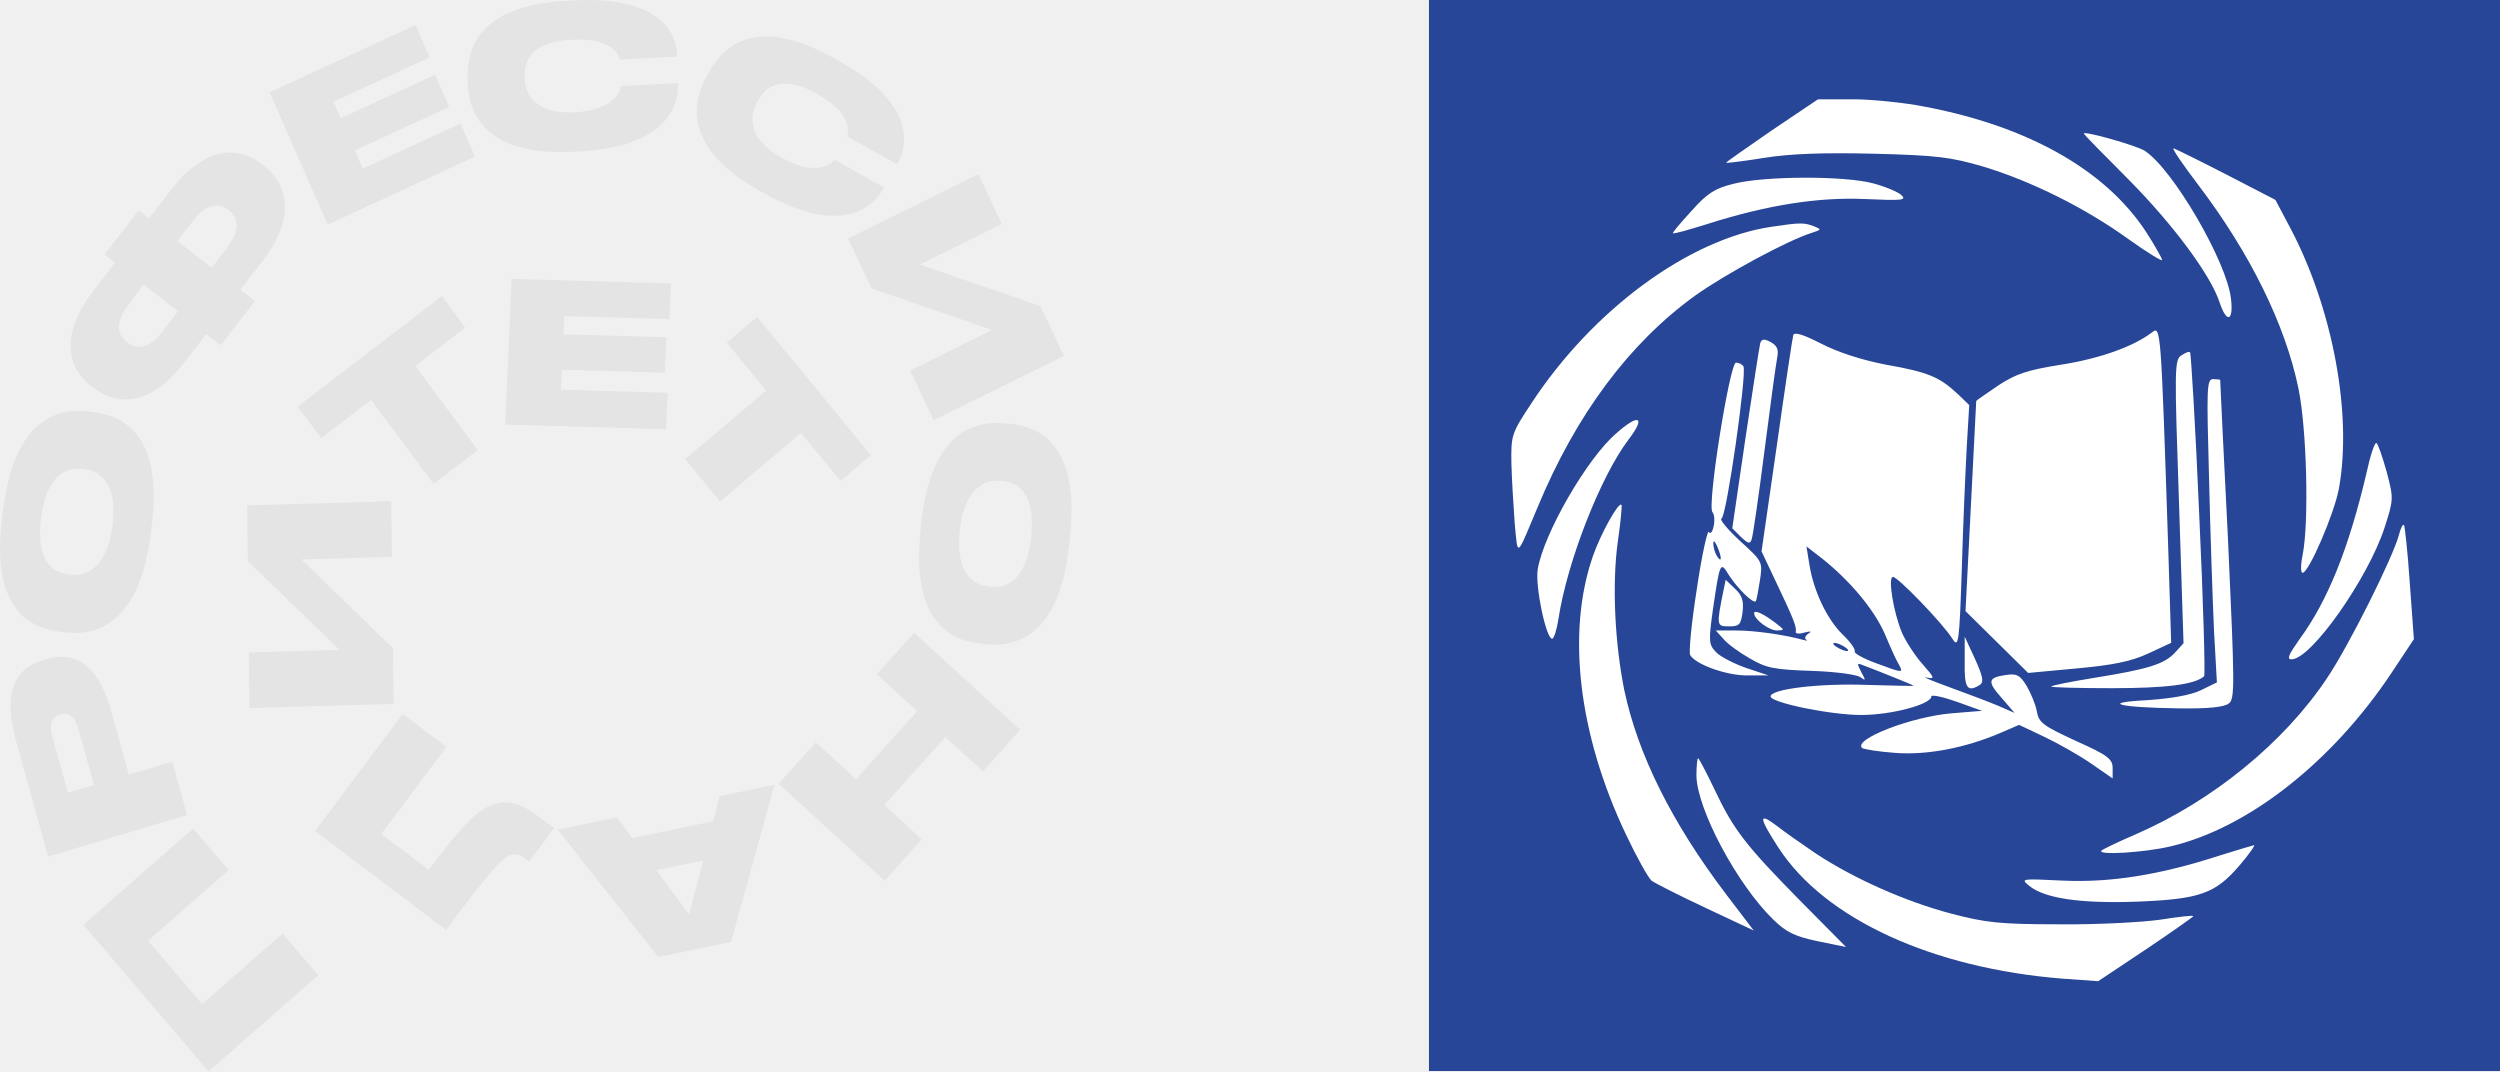
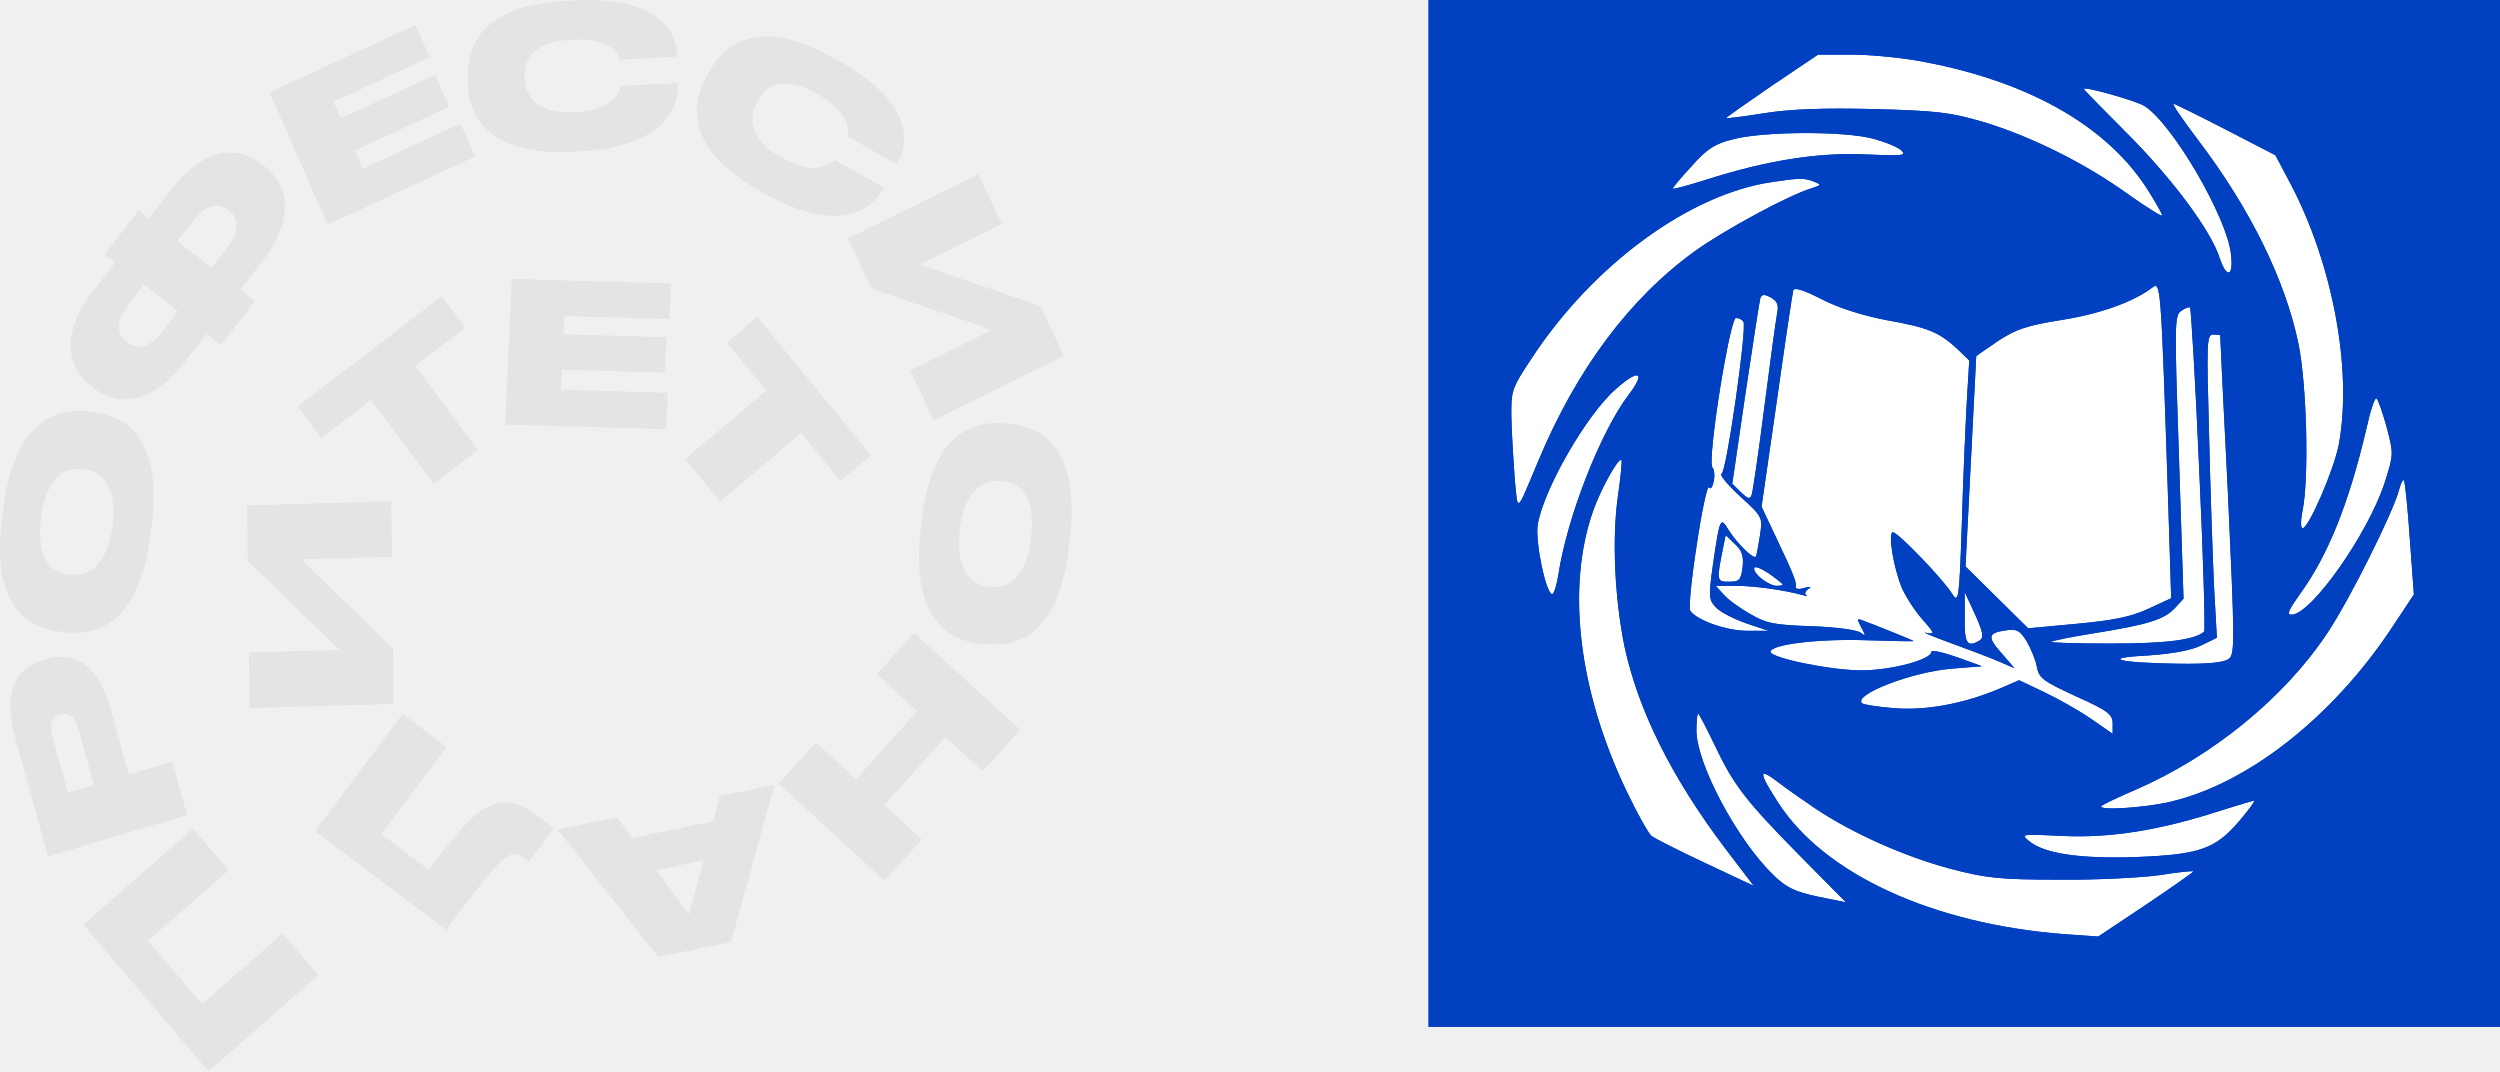
<svg xmlns="http://www.w3.org/2000/svg" width="112" height="48" viewBox="0 0 112 48" fill="none">
-   <g clip-path="url(#clip0_270_29)">
-     <mask id="mask0_270_29" style="mask-type:luminance" maskUnits="userSpaceOnUse" x="64" y="0" width="48" height="48">
-       <path d="M112 0H64V48H112V0Z" fill="white" />
-     </mask>
-     <g mask="url(#mask0_270_29)">
-       <path d="M110.154 52.985H64V0H110.154V52.985Z" fill="white" />
-       <path d="M64 24V48H88H112V24V0H88H64V24ZM85.84 4.708C90.695 5.557 94.295 7.551 96.16 10.412C96.548 11.021 96.862 11.575 96.862 11.649C96.862 11.723 96.178 11.299 95.348 10.708C93.428 9.323 90.991 8.105 88.831 7.458C87.372 7.034 86.781 6.96 83.939 6.886C81.705 6.831 80.191 6.886 79.046 7.071C78.141 7.218 77.366 7.311 77.329 7.292C77.311 7.274 78.234 6.628 79.36 5.852L81.446 4.449H82.831C83.588 4.431 84.935 4.56 85.84 4.708ZM96.086 6.757C97.341 7.569 99.76 11.723 99.945 13.366C100.074 14.382 99.76 14.511 99.446 13.569C99.04 12.314 97.341 10.043 95.366 8.049C94.258 6.942 93.354 6.018 93.354 5.982C93.354 5.852 95.717 6.517 96.086 6.757ZM99.723 7.809L101.938 8.954L102.622 10.246C104.505 13.828 105.391 18.554 104.782 21.895C104.578 23.003 103.434 25.662 103.157 25.662C103.065 25.662 103.065 25.311 103.157 24.868C103.452 23.372 103.342 19.218 102.972 17.409C102.382 14.548 100.812 11.354 98.486 8.289C97.803 7.385 97.286 6.646 97.379 6.646C97.452 6.665 98.505 7.182 99.723 7.809ZM83.92 8.215C84.474 8.363 85.046 8.603 85.194 8.751C85.415 8.972 85.212 8.991 83.551 8.917C81.465 8.825 79.175 9.175 76.406 10.062C75.631 10.302 74.985 10.486 74.948 10.449C74.911 10.431 75.299 9.969 75.778 9.452C76.48 8.658 76.831 8.437 77.662 8.234C79.009 7.883 82.628 7.865 83.92 8.215ZM81.261 10.135C81.612 10.283 81.612 10.283 81.169 10.431C80.135 10.745 77.292 12.277 75.926 13.255C72.991 15.379 70.609 18.572 68.892 22.708C67.914 25.034 68.006 24.979 67.859 23.446C67.803 22.689 67.729 21.471 67.711 20.769C67.692 19.495 67.711 19.422 68.615 18.055C71.366 13.865 75.686 10.689 79.397 10.154C80.634 9.969 80.819 9.969 81.261 10.135ZM97.138 24.609L97.268 28.8L96.234 29.28C95.477 29.631 94.665 29.797 93.04 29.945L90.862 30.148L89.459 28.763L88.055 27.378L88.295 22.689C88.425 20.105 88.535 17.982 88.535 17.963C88.554 17.926 88.997 17.631 89.532 17.262C90.326 16.745 90.825 16.578 92.338 16.338C94.092 16.061 95.569 15.526 96.4 14.899C96.806 14.585 96.806 14.529 97.138 24.609ZM84.492 16.338C86.394 16.671 86.892 16.892 87.705 17.649L88.222 18.148L88.111 20.012C88.055 21.046 87.945 23.502 87.889 25.477C87.778 28.855 87.742 29.04 87.465 28.615C87.058 27.951 85.028 25.846 84.806 25.846C84.566 25.846 84.825 27.434 85.212 28.357C85.397 28.763 85.803 29.391 86.135 29.76C86.689 30.388 86.689 30.425 86.302 30.351C86.061 30.295 86.541 30.498 87.354 30.794C88.166 31.089 89.145 31.459 89.532 31.625L90.252 31.939L89.68 31.274C89.015 30.535 89.052 30.351 89.865 30.24C90.345 30.166 90.492 30.24 90.788 30.72C90.972 31.034 91.194 31.551 91.249 31.865C91.341 32.382 91.526 32.511 93.003 33.194C94.443 33.84 94.646 34.006 94.646 34.412V34.874L93.686 34.209C93.151 33.84 92.209 33.305 91.582 33.009L90.455 32.474L89.643 32.825C88.055 33.508 86.338 33.84 84.898 33.729C84.141 33.674 83.477 33.563 83.421 33.508C83.015 33.12 85.637 32.105 87.428 31.957L88.794 31.846L87.668 31.44C87.04 31.218 86.523 31.108 86.523 31.2C86.523 31.551 84.751 32.031 83.385 32.031C82 32.031 79.323 31.477 79.323 31.2C79.323 30.868 81.501 30.609 83.606 30.683C84.806 30.72 85.748 30.738 85.729 30.72C85.711 30.701 85.286 30.517 84.769 30.314C84.271 30.111 83.698 29.889 83.495 29.815C83.181 29.686 83.181 29.705 83.385 30.111C83.588 30.48 83.588 30.517 83.366 30.351C83.219 30.221 82.24 30.092 81.169 30.055C79.471 30 79.12 29.926 78.4 29.502C77.939 29.243 77.403 28.855 77.219 28.634L76.868 28.246H77.791C78.603 28.246 79.932 28.431 80.8 28.671C80.948 28.708 81.003 28.708 80.911 28.652C80.837 28.615 80.874 28.486 81.003 28.394C81.188 28.283 81.132 28.265 80.837 28.338C80.615 28.412 80.431 28.394 80.449 28.302C80.505 28.099 80.32 27.655 79.563 26.068L78.917 24.701L79.6 19.975C79.969 17.354 80.302 15.139 80.338 15.009C80.394 14.861 80.8 14.991 81.594 15.397C82.351 15.785 83.366 16.117 84.492 16.338ZM79.618 16.025C79.563 16.302 79.305 18.185 79.046 20.215C78.788 22.246 78.529 24.018 78.474 24.166C78.4 24.388 78.308 24.351 77.994 24.055L77.606 23.668L78.197 19.625C78.529 17.409 78.825 15.489 78.862 15.36C78.935 15.175 79.046 15.175 79.323 15.323C79.618 15.489 79.692 15.655 79.618 16.025ZM98.523 23.021C98.708 26.954 98.8 30.24 98.745 30.295C98.338 30.665 97.065 30.831 94.591 30.831C93.058 30.831 91.859 30.794 91.895 30.757C91.932 30.701 92.8 30.535 93.815 30.369C96.215 29.982 96.954 29.76 97.434 29.243L97.822 28.819L97.618 22.486C97.415 16.578 97.415 16.135 97.711 15.932C97.895 15.803 98.08 15.729 98.117 15.785C98.154 15.822 98.357 19.089 98.523 23.021ZM78.105 16.412C78.271 16.689 77.348 23.151 77.126 23.225C77.015 23.262 77.385 23.705 77.939 24.221C78.972 25.163 78.972 25.163 78.843 26.012C78.769 26.474 78.695 26.898 78.659 26.935C78.548 27.065 77.828 26.345 77.459 25.772C77.071 25.126 77.052 25.163 76.739 27.305C76.535 28.763 76.554 28.874 76.886 29.225C77.089 29.428 77.698 29.741 78.234 29.926L79.231 30.259H78.308C77.385 30.277 75.981 29.779 75.723 29.354C75.649 29.243 75.778 27.895 76.019 26.381C76.24 24.868 76.499 23.723 76.554 23.834C76.628 23.945 76.72 23.834 76.775 23.557C76.831 23.299 76.794 23.021 76.72 22.948C76.462 22.689 77.495 16.246 77.772 16.246C77.901 16.246 78.049 16.32 78.105 16.412ZM99.465 17.021C99.465 17.058 99.612 20.271 99.815 24.185C100.111 30.665 100.129 31.311 99.852 31.514C99.649 31.68 98.929 31.754 97.618 31.735C94.886 31.698 94.055 31.477 96.215 31.366C97.286 31.292 98.135 31.145 98.597 30.923L99.317 30.572L99.188 28.265C99.132 26.991 99.022 23.926 98.966 21.452C98.855 17.372 98.855 16.985 99.151 16.985C99.317 16.985 99.446 17.003 99.465 17.021ZM72.954 19.698C71.698 21.36 70.203 25.181 69.815 27.748C69.742 28.228 69.612 28.615 69.538 28.615C69.261 28.615 68.763 26.234 68.892 25.495C69.151 23.926 71.089 20.548 72.4 19.422C73.434 18.498 73.748 18.665 72.954 19.698ZM106.923 21.139C107.237 22.338 107.237 22.357 106.831 23.631C106.092 25.901 103.545 29.538 102.658 29.538C102.437 29.538 102.529 29.335 103.009 28.652C104.283 26.917 105.225 24.572 106.018 21.194C106.185 20.419 106.388 19.809 106.462 19.846C106.535 19.883 106.738 20.474 106.923 21.139ZM72.474 24.295C72.215 26.197 72.345 28.819 72.769 30.923C73.379 33.803 74.892 36.849 77.329 40.062L78.566 41.686L76.406 40.671C75.225 40.117 74.135 39.563 73.988 39.452C73.84 39.323 73.323 38.4 72.843 37.385C70.72 32.917 70.166 28.338 71.366 24.905C71.698 23.945 72.511 22.468 72.64 22.615C72.677 22.634 72.603 23.409 72.474 24.295ZM107.957 26.105L108.142 28.634L107.126 30.166C104.468 34.154 100.702 37.108 97.231 37.92C96.049 38.197 93.926 38.326 94.148 38.105C94.203 38.049 94.886 37.717 95.662 37.385C99.114 35.889 102.326 33.268 104.246 30.388C105.243 28.911 107.237 24.905 107.477 23.945C107.551 23.668 107.643 23.465 107.698 23.52C107.735 23.557 107.865 24.72 107.957 26.105ZM78.068 27.415C77.994 27.988 77.92 28.061 77.459 28.061C76.905 28.061 76.886 28.043 77.219 26.419L77.311 25.975L77.735 26.381C78.049 26.677 78.123 26.917 78.068 27.415ZM79.6 27.951C79.951 28.228 79.951 28.228 79.618 28.246C79.249 28.246 78.585 27.748 78.585 27.471C78.585 27.305 79.009 27.489 79.6 27.951ZM88.701 30.683C88.129 31.034 88 30.831 88.019 29.668V28.523L88.48 29.52C88.831 30.295 88.886 30.554 88.701 30.683ZM76.812 35.372C77.662 37.163 78.178 37.846 80.671 40.375L82.701 42.425L81.428 42.166C80.394 41.945 80.025 41.76 79.452 41.206C77.828 39.637 76.019 36.24 76 34.745C76 34.32 76.037 33.969 76.074 33.969C76.111 33.969 76.443 34.597 76.812 35.372ZM81.372 38.252C83.052 39.36 85.379 40.394 87.409 40.929C88.96 41.335 89.588 41.409 92.246 41.409C93.926 41.428 95.957 41.317 96.751 41.206C97.563 41.077 98.228 41.003 98.265 41.04C98.283 41.059 97.341 41.723 96.16 42.517L94 43.957L92.431 43.846C86.579 43.385 81.742 41.169 79.674 37.975C78.788 36.609 78.769 36.369 79.6 36.997C79.951 37.274 80.745 37.828 81.372 38.252ZM100.332 38.769C99.243 40.043 98.541 40.283 95.735 40.394C93.206 40.486 91.6 40.246 90.917 39.692C90.511 39.36 90.529 39.36 92.431 39.452C94.535 39.545 96.714 39.212 99.446 38.326C100.203 38.086 100.905 37.883 100.978 37.865C101.052 37.846 100.775 38.252 100.332 38.769Z" fill="#274698" />
-       <path d="M81.058 25.274C81.243 26.474 81.852 27.748 82.554 28.431C82.905 28.763 83.145 29.114 83.089 29.188C83.052 29.262 83.477 29.502 84.031 29.705C85.268 30.166 85.286 30.166 85.065 29.76C84.954 29.594 84.677 28.966 84.437 28.394C83.957 27.305 82.905 26.049 81.668 25.052L80.929 24.48L81.058 25.274Z" fill="#274698" />
-       <path d="M82.277 28.985C82.425 29.077 82.646 29.169 82.738 29.169C82.849 29.169 82.794 29.077 82.646 28.985C82.498 28.892 82.295 28.8 82.185 28.8C82.092 28.8 82.129 28.892 82.277 28.985Z" fill="#274698" />
-       <path d="M76.757 24.369C76.757 24.517 76.831 24.775 76.923 24.923C77.145 25.255 77.145 24.96 76.923 24.462C76.812 24.221 76.757 24.185 76.757 24.369Z" fill="#274698" />
-     </g>
+   <g clip-path="url(#clip0_442_135)">
+     <rect x="64" y="-2" width="48" height="48" fill="white" />
+     <path d="M64 22V46H88H112V22V-2H88H64V22ZM85.84 2.708C90.695 3.557 94.295 5.551 96.16 8.412C96.548 9.022 96.862 9.575 96.862 9.649C96.862 9.723 96.178 9.298 95.348 8.708C93.428 7.323 90.991 6.105 88.831 5.458C87.372 5.034 86.781 4.96 83.939 4.886C81.705 4.831 80.191 4.886 79.046 5.071C78.141 5.218 77.366 5.311 77.329 5.292C77.311 5.274 78.234 4.628 79.36 3.852L81.446 2.449H82.831C83.588 2.431 84.935 2.56 85.84 2.708ZM96.086 4.757C97.341 5.569 99.76 9.723 99.945 11.366C100.074 12.382 99.76 12.511 99.446 11.569C99.04 10.314 97.341 8.043 95.366 6.049C94.258 4.942 93.354 4.018 93.354 3.982C93.354 3.852 95.717 4.517 96.086 4.757ZM99.723 5.809L101.938 6.954L102.622 8.246C104.505 11.828 105.391 16.554 104.782 19.895C104.578 21.003 103.434 23.662 103.157 23.662C103.065 23.662 103.065 23.311 103.157 22.868C103.452 21.372 103.342 17.218 102.972 15.409C102.382 12.548 100.812 9.354 98.486 6.289C97.803 5.385 97.286 4.646 97.379 4.646C97.452 4.665 98.505 5.182 99.723 5.809ZM83.92 6.215C84.474 6.363 85.046 6.603 85.194 6.751C85.415 6.972 85.212 6.991 83.551 6.917C81.465 6.825 79.175 7.175 76.406 8.062C75.631 8.302 74.985 8.486 74.948 8.449C74.911 8.431 75.299 7.969 75.778 7.452C76.48 6.658 76.831 6.437 77.662 6.234C79.009 5.883 82.628 5.865 83.92 6.215ZM81.261 8.135C81.612 8.283 81.612 8.283 81.169 8.431C80.135 8.745 77.292 10.277 75.926 11.255C72.991 13.379 70.609 16.572 68.892 20.708C67.914 23.034 68.006 22.979 67.859 21.446C67.803 20.689 67.729 19.471 67.711 18.769C67.692 17.495 67.711 17.422 68.615 16.055C71.366 11.865 75.686 8.689 79.397 8.154C80.634 7.969 80.819 7.969 81.261 8.135ZM97.138 22.609L97.268 26.8L96.234 27.28C95.477 27.631 94.665 27.797 93.04 27.945L90.862 28.148L89.459 26.763L88.055 25.378L88.295 20.689C88.425 18.105 88.535 15.982 88.535 15.963C88.554 15.926 88.997 15.631 89.532 15.261C90.326 14.745 90.825 14.579 92.338 14.338C94.092 14.062 95.569 13.526 96.4 12.899C96.806 12.585 96.806 12.529 97.138 22.609ZM84.492 14.338C86.394 14.671 86.892 14.892 87.705 15.649L88.222 16.148L88.111 18.012C88.055 19.046 87.945 21.502 87.889 23.477C87.778 26.855 87.742 27.04 87.465 26.615C87.058 25.951 85.028 23.846 84.806 23.846C84.566 23.846 84.825 25.434 85.212 26.357C85.397 26.763 85.803 27.391 86.135 27.76C86.689 28.388 86.689 28.425 86.302 28.351C86.061 28.295 86.541 28.498 87.354 28.794C88.166 29.089 89.145 29.459 89.532 29.625L90.252 29.939L89.68 29.274C89.015 28.535 89.052 28.351 89.865 28.24C90.345 28.166 90.492 28.24 90.788 28.72C90.972 29.034 91.194 29.551 91.249 29.865C91.341 30.381 91.526 30.511 93.003 31.194C94.443 31.84 94.646 32.006 94.646 32.412V32.874L93.686 32.209C93.151 31.84 92.209 31.305 91.582 31.009L90.455 30.474L89.643 30.825C88.055 31.508 86.338 31.84 84.898 31.729C84.141 31.674 83.477 31.563 83.421 31.508C83.015 31.12 85.637 30.105 87.428 29.957L88.794 29.846L87.668 29.44C87.04 29.218 86.523 29.108 86.523 29.2C86.523 29.551 84.751 30.031 83.385 30.031C82 30.031 79.323 29.477 79.323 29.2C79.323 28.868 81.501 28.609 83.606 28.683C84.806 28.72 85.748 28.738 85.729 28.72C85.711 28.701 85.286 28.517 84.769 28.314C84.271 28.111 83.698 27.889 83.495 27.815C83.181 27.686 83.181 27.705 83.385 28.111C83.588 28.48 83.588 28.517 83.366 28.351C83.219 28.221 82.24 28.092 81.169 28.055C79.471 28 79.12 27.926 78.4 27.502C77.939 27.243 77.403 26.855 77.219 26.634L76.868 26.246H77.791C78.603 26.246 79.932 26.431 80.8 26.671C80.948 26.708 81.003 26.708 80.911 26.652C80.837 26.615 80.874 26.486 81.003 26.394C81.188 26.283 81.132 26.265 80.837 26.338C80.615 26.412 80.431 26.394 80.449 26.302C80.505 26.099 80.32 25.655 79.563 24.068L78.917 22.701L79.6 17.975C79.969 15.354 80.302 13.139 80.338 13.009C80.394 12.861 80.8 12.991 81.594 13.397C82.351 13.785 83.366 14.117 84.492 14.338ZM79.618 14.025C79.563 14.302 79.305 16.185 79.046 18.215C78.788 20.246 78.529 22.018 78.474 22.166C78.4 22.388 78.308 22.351 77.994 22.055L77.606 21.668L78.197 17.625C78.529 15.409 78.825 13.489 78.862 13.36C78.935 13.175 79.046 13.175 79.323 13.323C79.618 13.489 79.692 13.655 79.618 14.025ZM98.523 21.021C98.708 24.954 98.8 28.24 98.745 28.295C98.338 28.665 97.065 28.831 94.591 28.831C93.058 28.831 91.859 28.794 91.895 28.757C91.932 28.701 92.8 28.535 93.815 28.369C96.215 27.982 96.954 27.76 97.434 27.243L97.822 26.819L97.618 20.486C97.415 14.579 97.415 14.135 97.711 13.932C97.895 13.803 98.08 13.729 98.117 13.785C98.154 13.822 98.357 17.089 98.523 21.021ZM78.105 14.412C78.271 14.689 77.348 21.151 77.126 21.225C77.015 21.262 77.385 21.705 77.939 22.221C78.972 23.163 78.972 23.163 78.843 24.012C78.769 24.474 78.695 24.898 78.659 24.935C78.548 25.065 77.828 24.345 77.459 23.772C77.071 23.126 77.052 23.163 76.739 25.305C76.535 26.763 76.554 26.874 76.886 27.225C77.089 27.428 77.698 27.741 78.234 27.926L79.231 28.259H78.308C77.385 28.277 75.981 27.779 75.723 27.354C75.649 27.243 75.778 25.895 76.019 24.381C76.24 22.868 76.499 21.723 76.554 21.834C76.628 21.945 76.72 21.834 76.775 21.557C76.831 21.299 76.794 21.021 76.72 20.948C76.462 20.689 77.495 14.246 77.772 14.246C77.901 14.246 78.049 14.32 78.105 14.412ZM99.465 15.021C99.465 15.059 99.612 18.271 99.815 22.185C100.111 28.665 100.129 29.311 99.852 29.514C99.649 29.68 98.929 29.754 97.618 29.735C94.886 29.698 94.055 29.477 96.215 29.366C97.286 29.292 98.135 29.145 98.597 28.923L99.317 28.572L99.188 26.265C99.132 24.991 99.022 21.926 98.966 19.452C98.855 15.372 98.855 14.985 99.151 14.985C99.317 14.985 99.446 15.003 99.465 15.021ZM72.954 17.698C71.698 19.36 70.203 23.181 69.815 25.748C69.742 26.228 69.612 26.615 69.538 26.615C69.261 26.615 68.763 24.234 68.892 23.495C69.151 21.926 71.089 18.548 72.4 17.422C73.434 16.498 73.748 16.665 72.954 17.698ZM106.923 19.139C107.237 20.338 107.237 20.357 106.831 21.631C106.092 23.901 103.545 27.538 102.658 27.538C102.437 27.538 102.529 27.335 103.009 26.652C104.283 24.917 105.225 22.572 106.018 19.194C106.185 18.419 106.388 17.809 106.462 17.846C106.535 17.883 106.738 18.474 106.923 19.139ZM72.474 22.295C72.215 24.197 72.345 26.819 72.769 28.923C73.379 31.803 74.892 34.849 77.329 38.062L78.566 39.686L76.406 38.671C75.225 38.117 74.135 37.563 73.988 37.452C73.84 37.323 73.323 36.4 72.843 35.385C70.72 30.917 70.166 26.338 71.366 22.905C71.698 21.945 72.511 20.468 72.64 20.615C72.677 20.634 72.603 21.409 72.474 22.295ZM107.957 24.105L108.142 26.634L107.126 28.166C104.468 32.154 100.702 35.108 97.231 35.92C96.049 36.197 93.926 36.326 94.148 36.105C94.203 36.049 94.886 35.717 95.662 35.385C99.114 33.889 102.326 31.268 104.246 28.388C105.243 26.911 107.237 22.905 107.477 21.945C107.551 21.668 107.643 21.465 107.698 21.52C107.735 21.557 107.865 22.72 107.957 24.105ZM78.068 25.415C77.994 25.988 77.92 26.061 77.459 26.061C76.905 26.061 76.886 26.043 77.219 24.419L77.311 23.975L77.735 24.381C78.049 24.677 78.123 24.917 78.068 25.415ZM79.6 25.951C79.951 26.228 79.951 26.228 79.618 26.246C79.249 26.246 78.585 25.748 78.585 25.471C78.585 25.305 79.009 25.489 79.6 25.951ZM88.701 28.683C88.129 29.034 88 28.831 88.019 27.668V26.523L88.48 27.52C88.831 28.295 88.886 28.554 88.701 28.683ZM76.812 33.372C77.662 35.163 78.178 35.846 80.671 38.375L82.701 40.425L81.428 40.166C80.394 39.945 80.025 39.76 79.452 39.206C77.828 37.637 76.019 34.24 76 32.745C76 32.32 76.037 31.969 76.074 31.969C76.111 31.969 76.443 32.597 76.812 33.372ZM81.372 36.252C83.052 37.36 85.379 38.394 87.409 38.929C88.96 39.335 89.588 39.409 92.246 39.409C93.926 39.428 95.957 39.317 96.751 39.206C97.563 39.077 98.228 39.003 98.265 39.04C98.283 39.059 97.341 39.723 96.16 40.517L94 41.957L92.431 41.846C86.579 41.385 81.742 39.169 79.674 35.975C78.788 34.609 78.769 34.369 79.6 34.997C79.951 35.274 80.745 35.828 81.372 36.252ZM100.332 36.769C99.243 38.043 98.541 38.283 95.735 38.394C93.206 38.486 91.6 38.246 90.917 37.692C90.511 37.36 90.529 37.36 92.431 37.452C94.535 37.545 96.714 37.212 99.446 36.326C100.203 36.086 100.905 35.883 100.978 35.865C101.052 35.846 100.775 36.252 100.332 36.769Z" fill="#0040C1" />
+     <path d="M64 22V46H88H112V22V-2H88H64V22ZM85.84 2.708C90.695 3.557 94.295 5.551 96.16 8.412C96.548 9.022 96.862 9.575 96.862 9.649C96.862 9.723 96.178 9.298 95.348 8.708C93.428 7.323 90.991 6.105 88.831 5.458C87.372 5.034 86.781 4.96 83.939 4.886C81.705 4.831 80.191 4.886 79.046 5.071C78.141 5.218 77.366 5.311 77.329 5.292C77.311 5.274 78.234 4.628 79.36 3.852L81.446 2.449H82.831C83.588 2.431 84.935 2.56 85.84 2.708ZM96.086 4.757C97.341 5.569 99.76 9.723 99.945 11.366C100.074 12.382 99.76 12.511 99.446 11.569C99.04 10.314 97.341 8.043 95.366 6.049C94.258 4.942 93.354 4.018 93.354 3.982C93.354 3.852 95.717 4.517 96.086 4.757ZM99.723 5.809L101.938 6.954L102.622 8.246C104.505 11.828 105.391 16.554 104.782 19.895C104.578 21.003 103.434 23.662 103.157 23.662C103.065 23.662 103.065 23.311 103.157 22.868C103.452 21.372 103.342 17.218 102.972 15.409C102.382 12.548 100.812 9.354 98.486 6.289C97.803 5.385 97.286 4.646 97.379 4.646C97.452 4.665 98.505 5.182 99.723 5.809ZM83.92 6.215C84.474 6.363 85.046 6.603 85.194 6.751C85.415 6.972 85.212 6.991 83.551 6.917C81.465 6.825 79.175 7.175 76.406 8.062C75.631 8.302 74.985 8.486 74.948 8.449C74.911 8.431 75.299 7.969 75.778 7.452C76.48 6.658 76.831 6.437 77.662 6.234C79.009 5.883 82.628 5.865 83.92 6.215ZM81.261 8.135C81.612 8.283 81.612 8.283 81.169 8.431C80.135 8.745 77.292 10.277 75.926 11.255C72.991 13.379 70.609 16.572 68.892 20.708C67.914 23.034 68.006 22.979 67.859 21.446C67.803 20.689 67.729 19.471 67.711 18.769C67.692 17.495 67.711 17.422 68.615 16.055C71.366 11.865 75.686 8.689 79.397 8.154C80.634 7.969 80.819 7.969 81.261 8.135ZM97.138 22.609L97.268 26.8L96.234 27.28C95.477 27.631 94.665 27.797 93.04 27.945L90.862 28.148L89.459 26.763L88.055 25.378L88.295 20.689C88.425 18.105 88.535 15.982 88.535 15.963C88.554 15.926 88.997 15.631 89.532 15.261C90.326 14.745 90.825 14.579 92.338 14.338C94.092 14.062 95.569 13.526 96.4 12.899C96.806 12.585 96.806 12.529 97.138 22.609ZM84.492 14.338C86.394 14.671 86.892 14.892 87.705 15.649L88.222 16.148L88.111 18.012C88.055 19.046 87.945 21.502 87.889 23.477C87.778 26.855 87.742 27.04 87.465 26.615C87.058 25.951 85.028 23.846 84.806 23.846C84.566 23.846 84.825 25.434 85.212 26.357C85.397 26.763 85.803 27.391 86.135 27.76C86.689 28.388 86.689 28.425 86.302 28.351C86.061 28.295 86.541 28.498 87.354 28.794C88.166 29.089 89.145 29.459 89.532 29.625L90.252 29.939L89.68 29.274C89.015 28.535 89.052 28.351 89.865 28.24C90.345 28.166 90.492 28.24 90.788 28.72C90.972 29.034 91.194 29.551 91.249 29.865C91.341 30.381 91.526 30.511 93.003 31.194C94.443 31.84 94.646 32.006 94.646 32.412V32.874L93.686 32.209C93.151 31.84 92.209 31.305 91.582 31.009L90.455 30.474L89.643 30.825C88.055 31.508 86.338 31.84 84.898 31.729C84.141 31.674 83.477 31.563 83.421 31.508C83.015 31.12 85.637 30.105 87.428 29.957L88.794 29.846L87.668 29.44C87.04 29.218 86.523 29.108 86.523 29.2C86.523 29.551 84.751 30.031 83.385 30.031C82 30.031 79.323 29.477 79.323 29.2C79.323 28.868 81.501 28.609 83.606 28.683C84.806 28.72 85.748 28.738 85.729 28.72C85.711 28.701 85.286 28.517 84.769 28.314C84.271 28.111 83.698 27.889 83.495 27.815C83.181 27.686 83.181 27.705 83.385 28.111C83.588 28.48 83.588 28.517 83.366 28.351C83.219 28.221 82.24 28.092 81.169 28.055C79.471 28 79.12 27.926 78.4 27.502C77.939 27.243 77.403 26.855 77.219 26.634L76.868 26.246H77.791C78.603 26.246 79.932 26.431 80.8 26.671C80.948 26.708 81.003 26.708 80.911 26.652C80.837 26.615 80.874 26.486 81.003 26.394C81.188 26.283 81.132 26.265 80.837 26.338C80.615 26.412 80.431 26.394 80.449 26.302C80.505 26.099 80.32 25.655 79.563 24.068L78.917 22.701L79.6 17.975C79.969 15.354 80.302 13.139 80.338 13.009C80.394 12.861 80.8 12.991 81.594 13.397C82.351 13.785 83.366 14.117 84.492 14.338ZM79.618 14.025C79.563 14.302 79.305 16.185 79.046 18.215C78.788 20.246 78.529 22.018 78.474 22.166C78.4 22.388 78.308 22.351 77.994 22.055L77.606 21.668L78.197 17.625C78.529 15.409 78.825 13.489 78.862 13.36C78.935 13.175 79.046 13.175 79.323 13.323C79.618 13.489 79.692 13.655 79.618 14.025ZM98.523 21.021C98.708 24.954 98.8 28.24 98.745 28.295C98.338 28.665 97.065 28.831 94.591 28.831C93.058 28.831 91.859 28.794 91.895 28.757C91.932 28.701 92.8 28.535 93.815 28.369C96.215 27.982 96.954 27.76 97.434 27.243L97.822 26.819L97.618 20.486C97.415 14.579 97.415 14.135 97.711 13.932C97.895 13.803 98.08 13.729 98.117 13.785C98.154 13.822 98.357 17.089 98.523 21.021ZM78.105 14.412C78.271 14.689 77.348 21.151 77.126 21.225C77.015 21.262 77.385 21.705 77.939 22.221C78.972 23.163 78.972 23.163 78.843 24.012C78.769 24.474 78.695 24.898 78.659 24.935C78.548 25.065 77.828 24.345 77.459 23.772C77.071 23.126 77.052 23.163 76.739 25.305C76.535 26.763 76.554 26.874 76.886 27.225C77.089 27.428 77.698 27.741 78.234 27.926L79.231 28.259H78.308C77.385 28.277 75.981 27.779 75.723 27.354C75.649 27.243 75.778 25.895 76.019 24.381C76.24 22.868 76.499 21.723 76.554 21.834C76.628 21.945 76.72 21.834 76.775 21.557C76.831 21.299 76.794 21.021 76.72 20.948C76.462 20.689 77.495 14.246 77.772 14.246C77.901 14.246 78.049 14.32 78.105 14.412ZM99.465 15.021C99.465 15.059 99.612 18.271 99.815 22.185C100.111 28.665 100.129 29.311 99.852 29.514C99.649 29.68 98.929 29.754 97.618 29.735C94.886 29.698 94.055 29.477 96.215 29.366C97.286 29.292 98.135 29.145 98.597 28.923L99.317 28.572L99.188 26.265C99.132 24.991 99.022 21.926 98.966 19.452C98.855 15.372 98.855 14.985 99.151 14.985C99.317 14.985 99.446 15.003 99.465 15.021ZM72.954 17.698C71.698 19.36 70.203 23.181 69.815 25.748C69.742 26.228 69.612 26.615 69.538 26.615C69.261 26.615 68.763 24.234 68.892 23.495C69.151 21.926 71.089 18.548 72.4 17.422C73.434 16.498 73.748 16.665 72.954 17.698ZM106.923 19.139C107.237 20.338 107.237 20.357 106.831 21.631C106.092 23.901 103.545 27.538 102.658 27.538C102.437 27.538 102.529 27.335 103.009 26.652C104.283 24.917 105.225 22.572 106.018 19.194C106.185 18.419 106.388 17.809 106.462 17.846C106.535 17.883 106.738 18.474 106.923 19.139ZM72.474 22.295C72.215 24.197 72.345 26.819 72.769 28.923C73.379 31.803 74.892 34.849 77.329 38.062L78.566 39.686L76.406 38.671C75.225 38.117 74.135 37.563 73.988 37.452C73.84 37.323 73.323 36.4 72.843 35.385C70.72 30.917 70.166 26.338 71.366 22.905C71.698 21.945 72.511 20.468 72.64 20.615C72.677 20.634 72.603 21.409 72.474 22.295ZM107.957 24.105L108.142 26.634L107.126 28.166C104.468 32.154 100.702 35.108 97.231 35.92C96.049 36.197 93.926 36.326 94.148 36.105C94.203 36.049 94.886 35.717 95.662 35.385C99.114 33.889 102.326 31.268 104.246 28.388C105.243 26.911 107.237 22.905 107.477 21.945C107.551 21.668 107.643 21.465 107.698 21.52C107.735 21.557 107.865 22.72 107.957 24.105ZM78.068 25.415C77.994 25.988 77.92 26.061 77.459 26.061C76.905 26.061 76.886 26.043 77.219 24.419L77.311 23.975L77.735 24.381C78.049 24.677 78.123 24.917 78.068 25.415ZM79.6 25.951C79.951 26.228 79.951 26.228 79.618 26.246C79.249 26.246 78.585 25.748 78.585 25.471C78.585 25.305 79.009 25.489 79.6 25.951ZM88.701 28.683C88.129 29.034 88 28.831 88.019 27.668V26.523L88.48 27.52C88.831 28.295 88.886 28.554 88.701 28.683ZM76.812 33.372C77.662 35.163 78.178 35.846 80.671 38.375L82.701 40.425L81.428 40.166C80.394 39.945 80.025 39.76 79.452 39.206C77.828 37.637 76.019 34.24 76 32.745C76 32.32 76.037 31.969 76.074 31.969C76.111 31.969 76.443 32.597 76.812 33.372ZM81.372 36.252C83.052 37.36 85.379 38.394 87.409 38.929C88.96 39.335 89.588 39.409 92.246 39.409C93.926 39.428 95.957 39.317 96.751 39.206C97.563 39.077 98.228 39.003 98.265 39.04C98.283 39.059 97.341 39.723 96.16 40.517L94 41.957L92.431 41.846C86.579 41.385 81.742 39.169 79.674 35.975C78.788 34.609 78.769 34.369 79.6 34.997C79.951 35.274 80.745 35.828 81.372 36.252ZM100.332 36.769C99.243 38.043 98.541 38.283 95.735 38.394C93.206 38.486 91.6 38.246 90.917 37.692C90.511 37.36 90.529 37.36 92.431 37.452C94.535 37.545 96.714 37.212 99.446 36.326C100.203 36.086 100.905 35.883 100.978 35.865C101.052 35.846 100.775 36.252 100.332 36.769Z" fill="#0040C1" />
  </g>
-   <g clip-path="url(#clip1_270_29)">
+   <g clip-path="url(#clip1_442_135)">
    <path d="M3.734 41.429L9.344 48L14.259 43.69L12.663 41.821L9.055 44.983L6.632 42.144L10.24 38.982L8.649 37.119L3.734 41.429Z" fill="#E4E4E4" />
    <path d="M5.768 34.706L7.716 34.123L8.38 36.514L2.155 38.373L0.708 33.153C0.066 30.837 0.796 29.908 1.947 29.567L2.082 29.527C3.21 29.189 4.354 29.587 4.988 31.878L5.768 34.706ZM4.211 35.171L3.502 32.628C3.35 32.081 3.058 31.904 2.714 32.007H2.689C2.335 32.114 2.183 32.404 2.335 32.967L3.044 35.51L4.211 35.171Z" fill="#E4E4E4" />
    <path d="M0.146 22.795C0.677 18.608 2.726 18.295 3.932 18.433L4.189 18.463C5.387 18.601 7.335 19.363 6.795 23.561L6.745 23.962C6.214 28.159 4.12 28.467 2.923 28.334L2.657 28.292C1.458 28.159 -0.446 27.395 0.094 23.188L0.146 22.795ZM3.661 21.004C2.981 20.927 2.089 21.275 1.842 23.195C1.591 25.149 2.374 25.656 3.054 25.733L3.157 25.745C3.83 25.823 4.791 25.481 5.038 23.563C5.284 21.644 4.473 21.098 3.782 21.018L3.661 21.004Z" fill="#E4E4E4" />
    <path d="M4.688 11.403L6.215 9.422L6.677 9.784L7.683 8.479C8.946 6.839 10.451 6.354 11.723 7.355L11.833 7.44C13.114 8.439 13.052 10.022 11.783 11.668L10.772 12.979L11.42 13.485L9.894 15.466L9.245 14.961L8.236 16.266C6.968 17.912 5.46 18.365 4.18 17.368L4.075 17.289C2.809 16.299 2.889 14.707 4.151 13.069L5.158 11.764L4.688 11.403ZM5.751 13.658C5.175 14.403 5.228 14.972 5.659 15.306L5.699 15.339C6.135 15.678 6.707 15.601 7.283 14.854L7.972 13.947L6.443 12.75L5.751 13.658ZM9.486 11.993L10.184 11.087C10.76 10.34 10.692 9.763 10.257 9.422L10.216 9.39C9.786 9.055 9.226 9.144 8.652 9.891L7.944 10.798L9.486 11.993Z" fill="#E4E4E4" />
    <path d="M18.615 1.118L19.251 2.568L14.938 4.558L15.264 5.3L19.489 3.349L20.123 4.791L15.897 6.741L16.255 7.554L20.629 5.534L21.279 7.017L14.68 10.064L12.078 4.135L18.615 1.118Z" fill="#E4E4E4" />
-     <path d="M25.628 6.798C21.664 6.996 20.996 4.988 20.956 3.753V3.498C20.913 2.255 21.384 0.238 25.41 0.033L25.748 0.016C29.67 -0.182 30.302 1.59 30.33 2.426V2.54L27.771 2.671C27.712 2.496 27.486 1.684 25.612 1.779C23.841 1.868 23.487 2.685 23.503 3.412V3.517C23.526 4.217 23.991 5.118 25.725 5.03C27.626 4.934 27.787 4.004 27.815 3.851L30.366 3.724V3.864C30.394 4.714 29.849 6.585 25.961 6.781L25.628 6.798Z" fill="#E4E4E4" />
+     <path d="M25.628 6.798C21.664 6.996 20.996 4.988 20.956 3.753V3.498C20.913 2.254 21.384 0.238 25.41 0.033L25.748 0.016C29.67 -0.182 30.302 1.59 30.33 2.426V2.54L27.771 2.671C27.712 2.496 27.486 1.684 25.612 1.779C23.841 1.868 23.487 2.685 23.503 3.412V3.517C23.526 4.217 23.991 5.118 25.725 5.03C27.626 4.934 27.787 4.004 27.815 3.851L30.366 3.724V3.864C30.394 4.714 29.849 6.585 25.961 6.781L25.628 6.798Z" fill="#E4E4E4" />
    <path d="M34.01 8.533C30.561 6.61 31.041 4.521 31.647 3.433L31.773 3.211C32.382 2.118 33.825 0.631 37.327 2.589L37.621 2.753C41.034 4.659 40.651 6.517 40.237 7.257L40.182 7.356L37.956 6.111C37.996 5.936 38.227 5.111 36.597 4.199C35.049 3.335 34.327 3.85 33.969 4.49L33.917 4.582C33.574 5.198 33.499 6.218 35.01 7.061C36.663 7.984 37.281 7.269 37.384 7.155L39.599 8.395L39.53 8.519C39.112 9.266 37.683 10.589 34.3 8.694L34.01 8.533Z" fill="#E4E4E4" />
    <path d="M44.439 14.785L39.046 12.92L37.992 10.687L43.83 7.802L44.882 10.036L41.21 11.851L46.611 13.711L47.663 15.946L41.828 18.828L40.775 16.595L44.439 14.785Z" fill="#E4E4E4" />
    <path d="M47.897 24.416C47.456 28.614 45.417 28.973 44.215 28.862L43.956 28.838C42.755 28.729 40.793 28.012 41.236 23.811L41.276 23.418C41.719 19.206 43.795 18.856 44.996 18.965L45.255 18.989C46.462 19.099 48.382 19.811 47.94 24.023L47.897 24.416ZM44.424 26.288C45.106 26.351 45.989 25.98 46.195 24.058C46.4 22.101 45.607 21.609 44.927 21.553L44.822 21.543C44.149 21.482 43.196 21.845 42.995 23.767C42.793 25.69 43.616 26.216 44.307 26.277L44.424 26.288Z" fill="#E4E4E4" />
    <path d="M45.705 32.693L44.033 34.555L42.353 33.018L39.617 36.065L41.298 37.602L39.633 39.456L34.883 35.112L36.548 33.256L38.354 34.909L41.089 31.862L39.282 30.209L40.953 28.348L45.705 32.693Z" fill="#E4E4E4" />
    <path d="M28.325 37.546L31.948 36.794L32.243 35.663L34.699 35.155L32.751 42.2L29.494 42.875L24.984 37.167L27.641 36.617L28.325 37.546ZM30.877 40.962L31.506 38.547L29.4 38.984L30.877 40.962Z" fill="#E4E4E4" />
    <path d="M17.084 37.361L19.209 38.968C20.77 36.869 21.404 36.316 22.017 36.073C22.629 35.83 23.256 35.913 24.188 36.623L24.822 37.1L23.704 38.599L23.602 38.52C23.325 38.312 23.145 38.219 22.907 38.295C22.525 38.401 22.022 38.928 19.982 41.661L14.117 37.23L18.04 31.982L19.999 33.462L17.084 37.361Z" fill="#E4E4E4" />
    <path d="M13.504 25.063L17.606 29.044L17.634 31.535L11.178 31.72L11.148 29.23L15.21 29.112L11.1 25.132L11.07 22.641L17.528 22.456L17.556 24.946L13.504 25.063Z" fill="#E4E4E4" />
    <path d="M16.625 17.912L14.386 19.628L13.336 18.213L19.794 13.265L20.842 14.678L18.603 16.394L21.404 20.161L19.422 21.677L16.625 17.912Z" fill="#E4E4E4" />
    <path d="M30.059 12.698L29.988 14.295L25.279 14.16L25.242 14.975L29.857 15.108L29.787 16.696L25.173 16.563L25.134 17.459L29.912 17.595L29.84 19.229L22.633 19.022L22.92 12.495L30.059 12.698Z" fill="#E4E4E4" />
    <path d="M34.326 17.497L32.56 15.348L33.922 14.197L39.018 20.395L37.656 21.546L35.888 19.398L32.258 22.466L30.695 20.567L34.326 17.497Z" fill="#E4E4E4" />
  </g>
  <defs>
-     <clipPath id="clip0_270_29">
+     <clipPath id="clip0_442_135">
      <rect width="48" height="48" fill="white" transform="translate(64)" />
    </clipPath>
-     <clipPath id="clip1_270_29">
+     <clipPath id="clip1_442_135">
      <rect width="48" height="48" fill="white" />
    </clipPath>
  </defs>
</svg>
